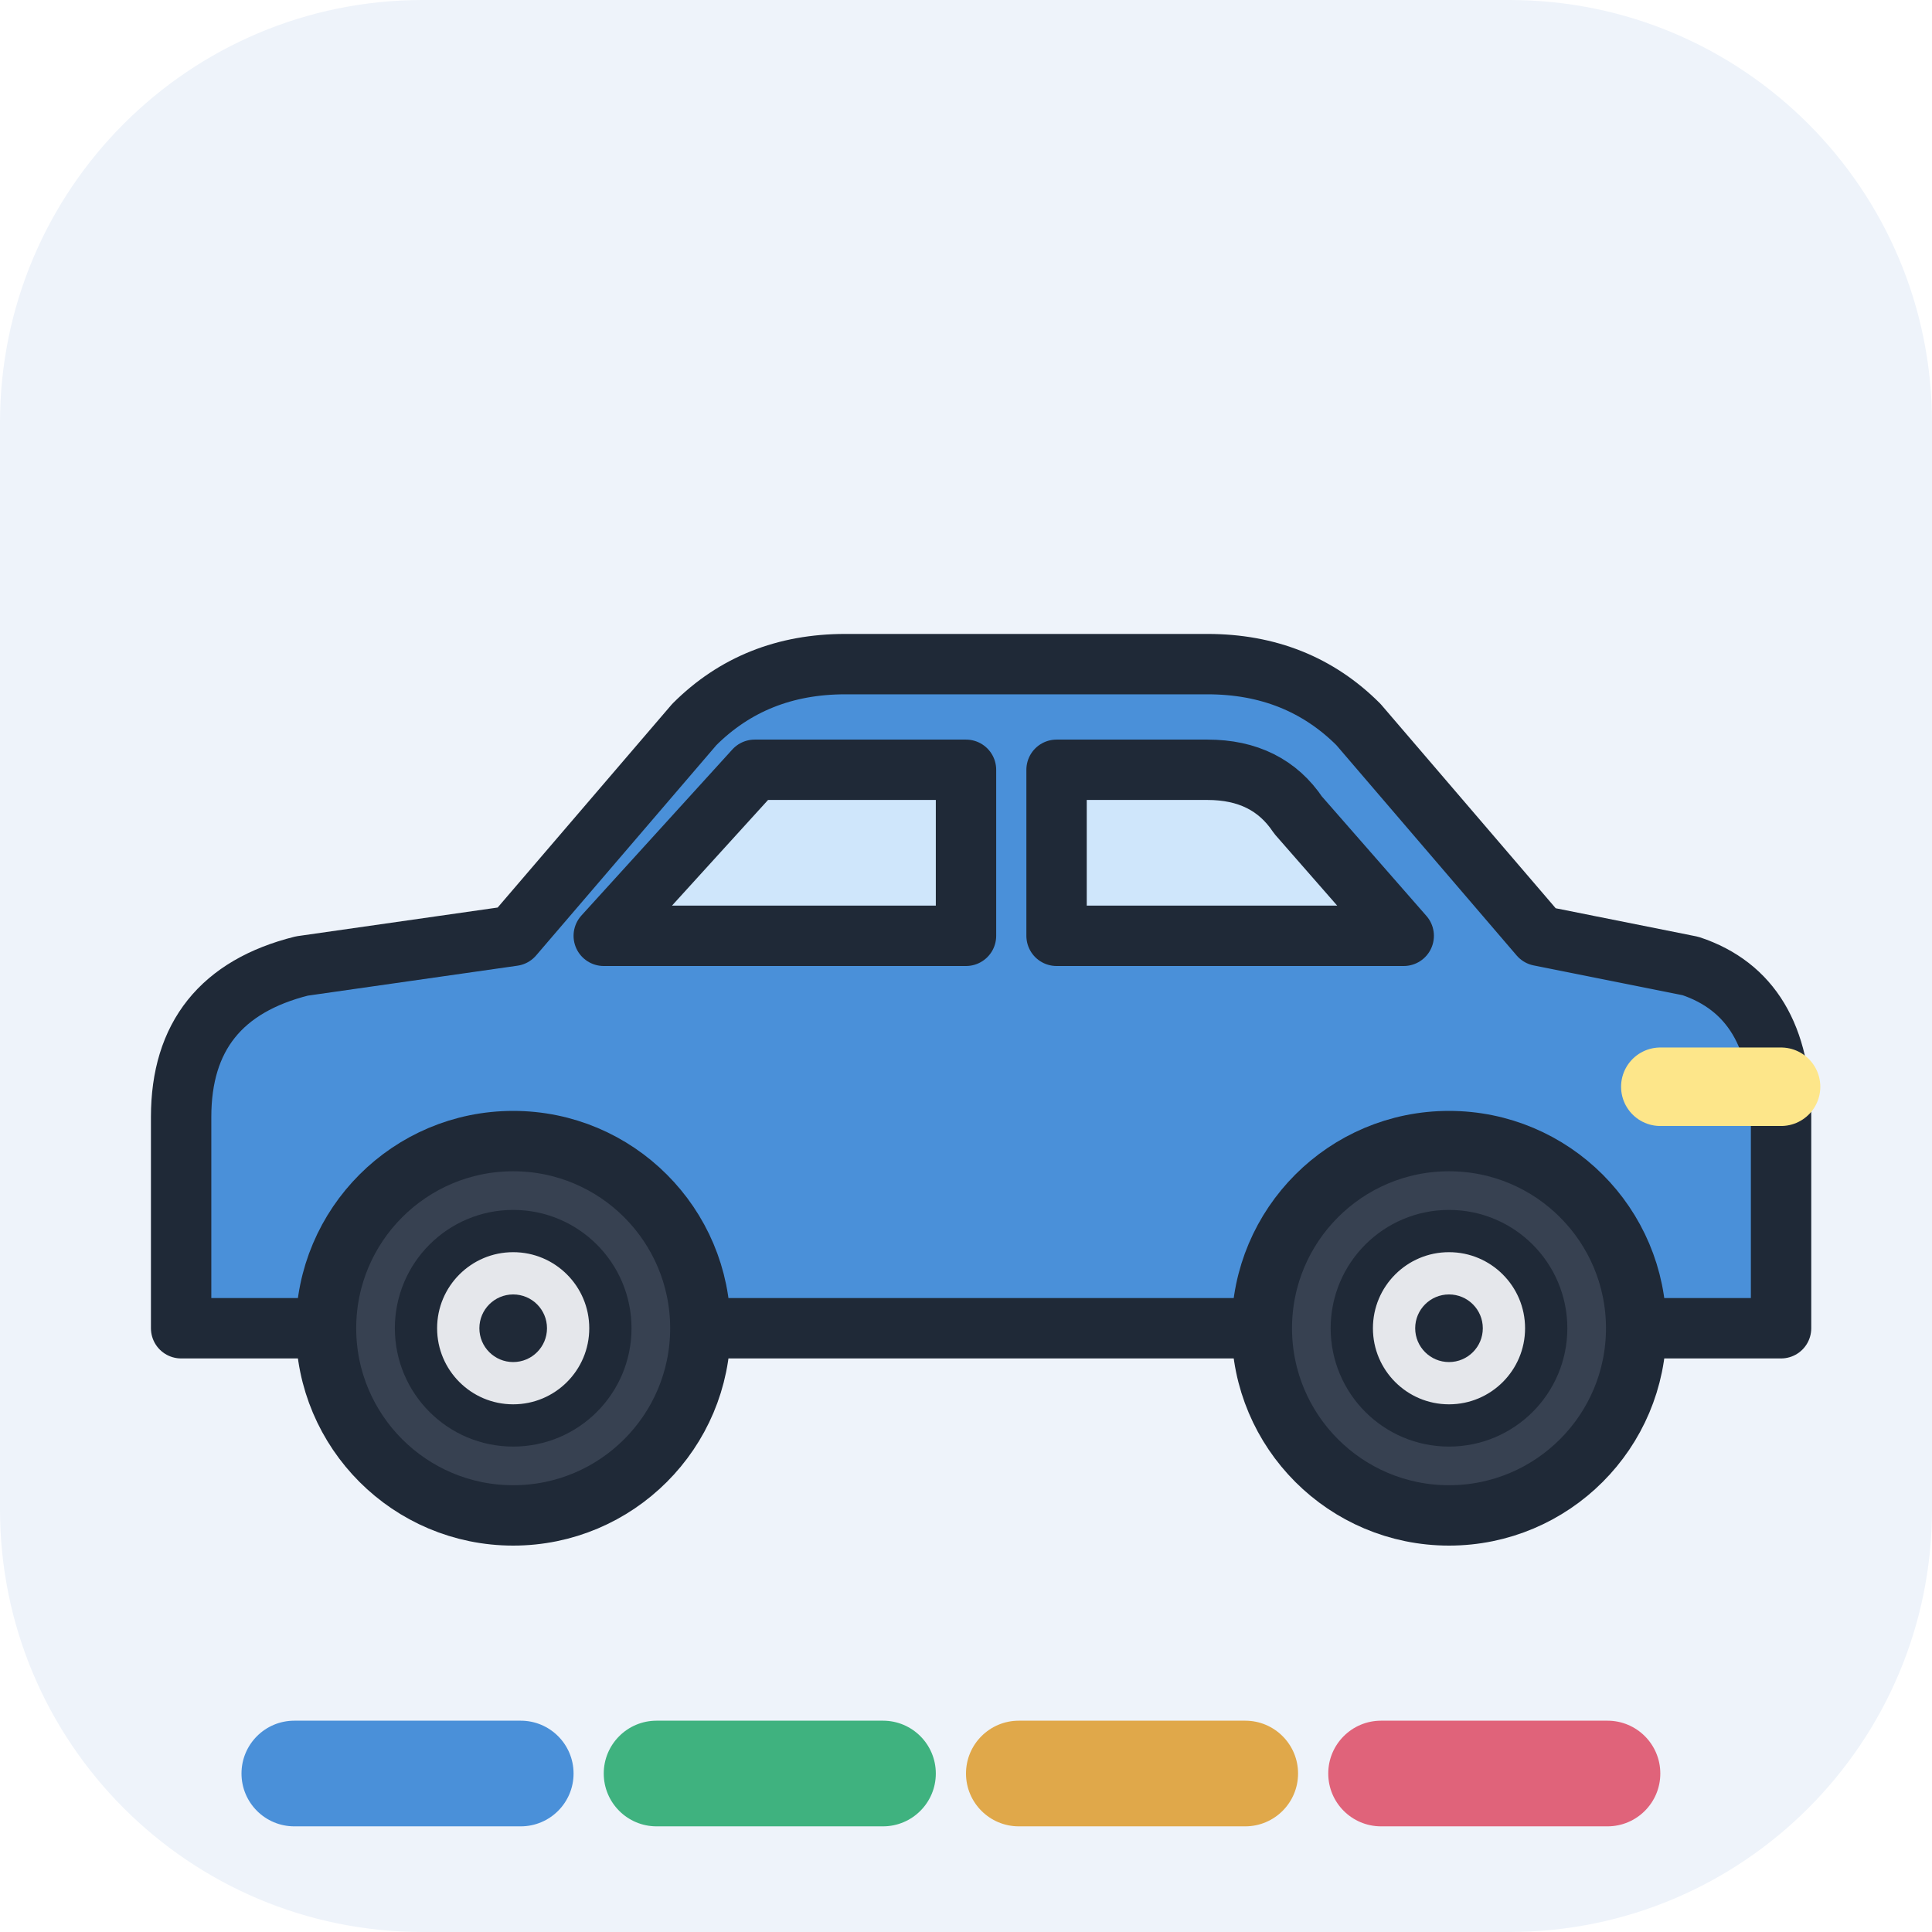
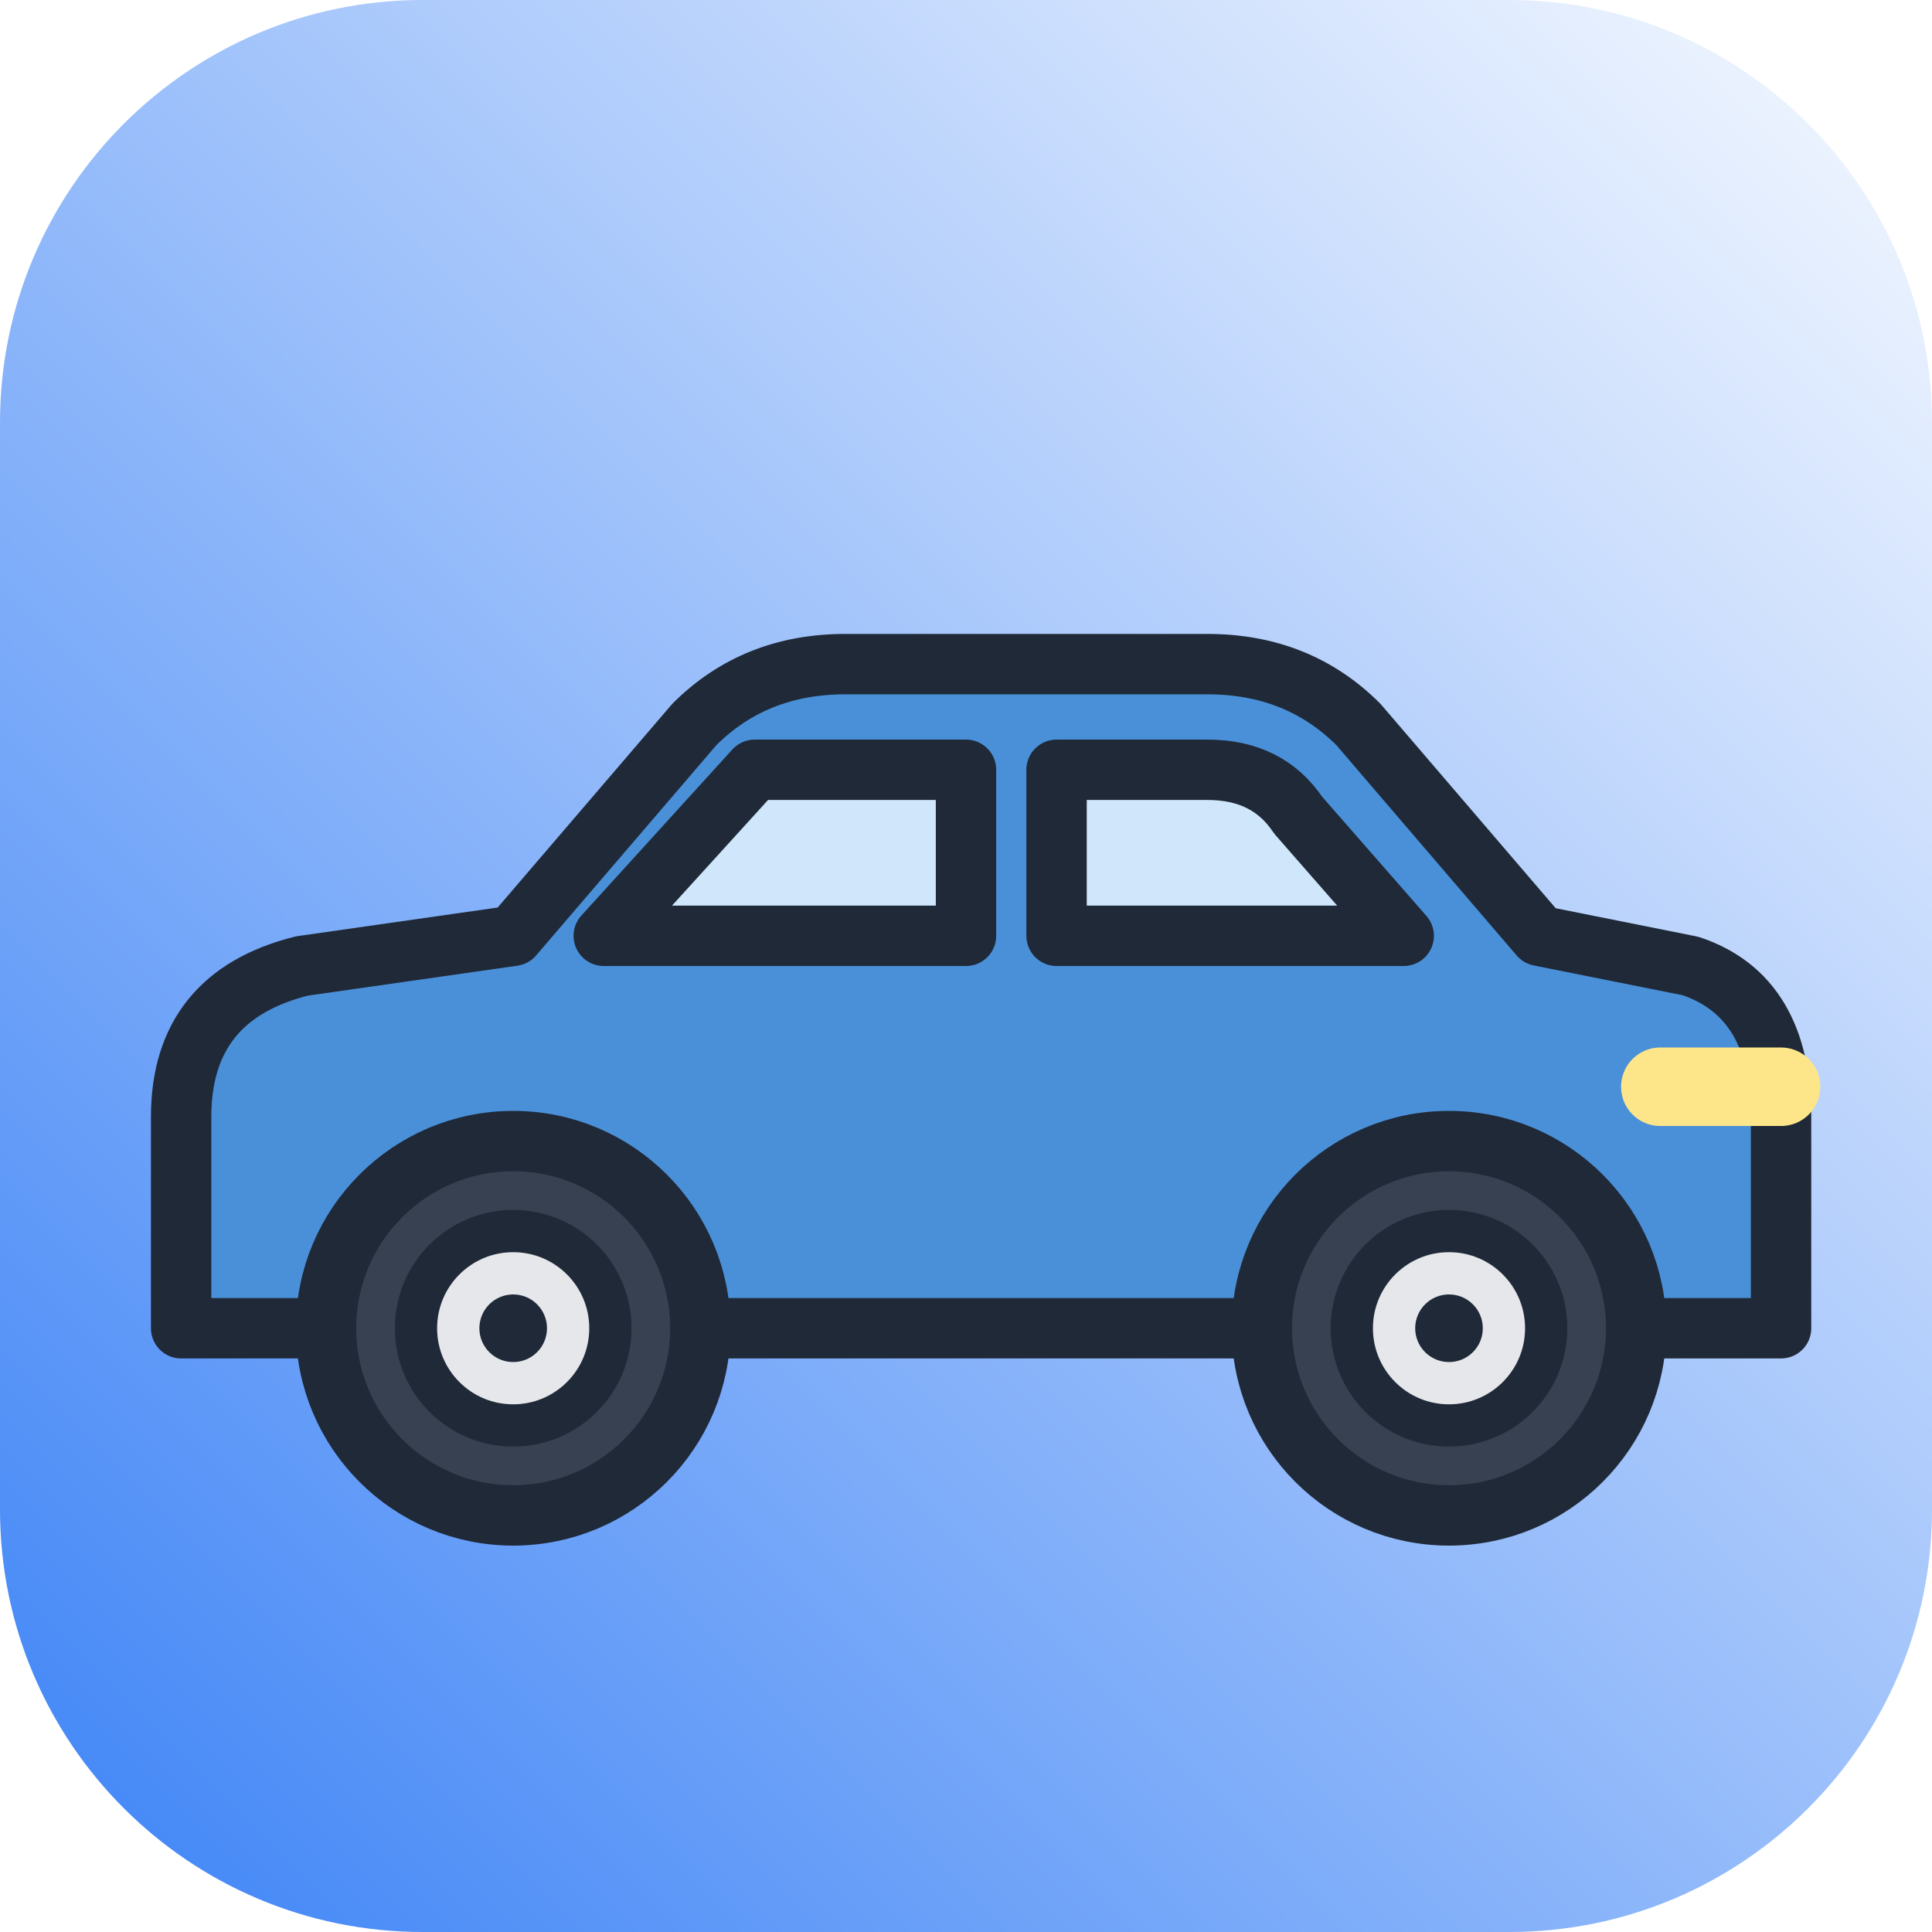
<svg xmlns="http://www.w3.org/2000/svg" viewBox="0 0 64 64" role="img" aria-label="Vehículos">
-   <rect x="0" y="0" width="64" height="64" rx="14" fill="#eef3fa" />
-   <rect x="8" y="57" width="11" height="3.5" rx="1.75" fill="#4a90d9" />
-   <rect x="20" y="57" width="11" height="3.5" rx="1.75" fill="#3fb27f" />
-   <rect x="32" y="57" width="11" height="3.5" rx="1.75" fill="#e0a84a" />
-   <rect x="44" y="57" width="11" height="3.5" rx="1.75" fill="#e0637a" />
+   <defs>
+     <linearGradient id="gf" x1="0" y1="1" x2="1" y2="0">
+       <stop offset="0" stop-color="#3b82f6" />
+       <stop offset="1" stop-color="#f7faff" />
+     </linearGradient>
+   </defs>
+   <rect width="64" height="64" rx="14" fill="url(#gf)" />
  <path d="M6 44 V37 Q6 33 10 32 L17 31 L23 24 Q25 22 28 22 H40 Q43 22 45 24 L51 31 L56 32 Q59 33 59 37 V44 Z" fill="#4a90d9" stroke="#1f2937" stroke-width="2" stroke-linejoin="round" stroke-linecap="round" />
  <path d="M20 31 L25 25.5 H32 V31 Z M35 31 V25.5 H40 Q42 25.5 43 27 L46.5 31 Z" fill="#cfe6fb" stroke="#1f2937" stroke-width="2" stroke-linejoin="round" stroke-linecap="round" />
  <path d="M55 36 H59" stroke="#fde68a" stroke-width="2.6" stroke-linecap="round" />
  <circle cx="17" cy="44" r="6.2" fill="#374151" stroke="#1f2937" stroke-width="2" stroke-linejoin="round" stroke-linecap="round" />
  <circle cx="17" cy="44" r="3.22" fill="#e5e7eb" stroke="#1f2937" stroke-width="1.4" />
  <circle cx="17" cy="44" r="1.12" fill="#1f2937" />
  <circle cx="48" cy="44" r="6.2" fill="#374151" stroke="#1f2937" stroke-width="2" stroke-linejoin="round" stroke-linecap="round" />
  <circle cx="48" cy="44" r="3.22" fill="#e5e7eb" stroke="#1f2937" stroke-width="1.4" />
  <circle cx="48" cy="44" r="1.12" fill="#1f2937" />
</svg>
